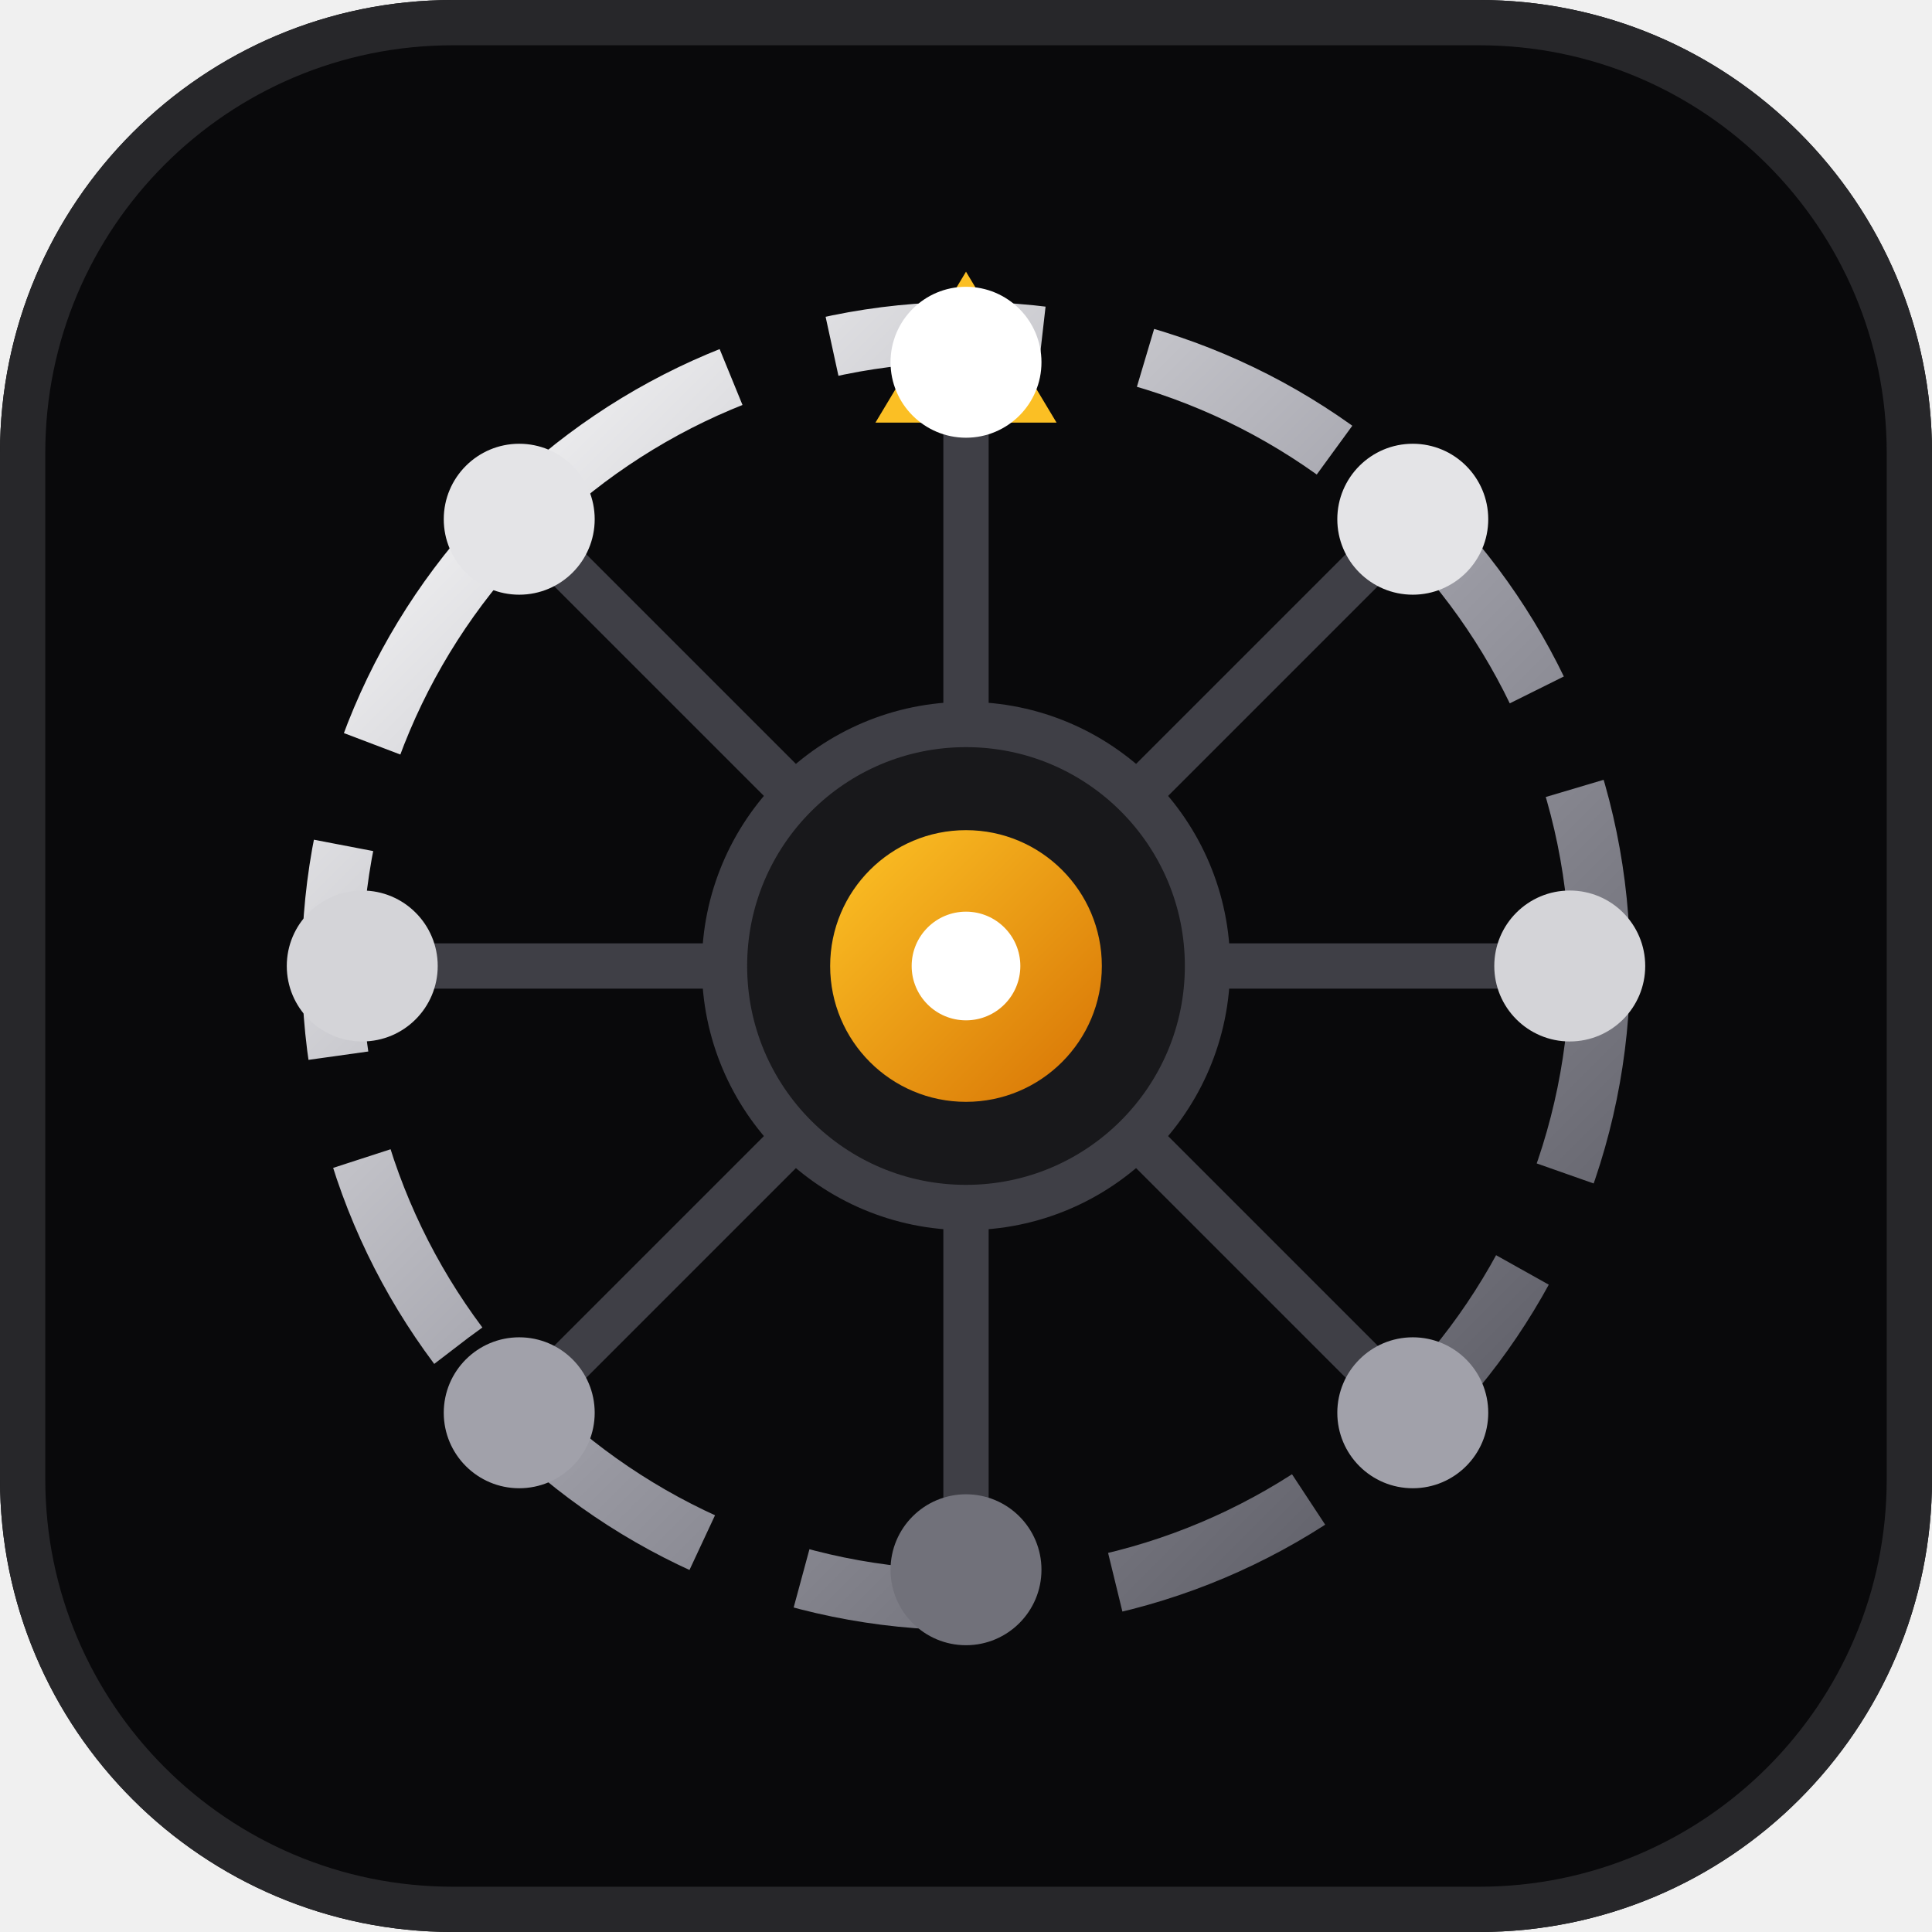
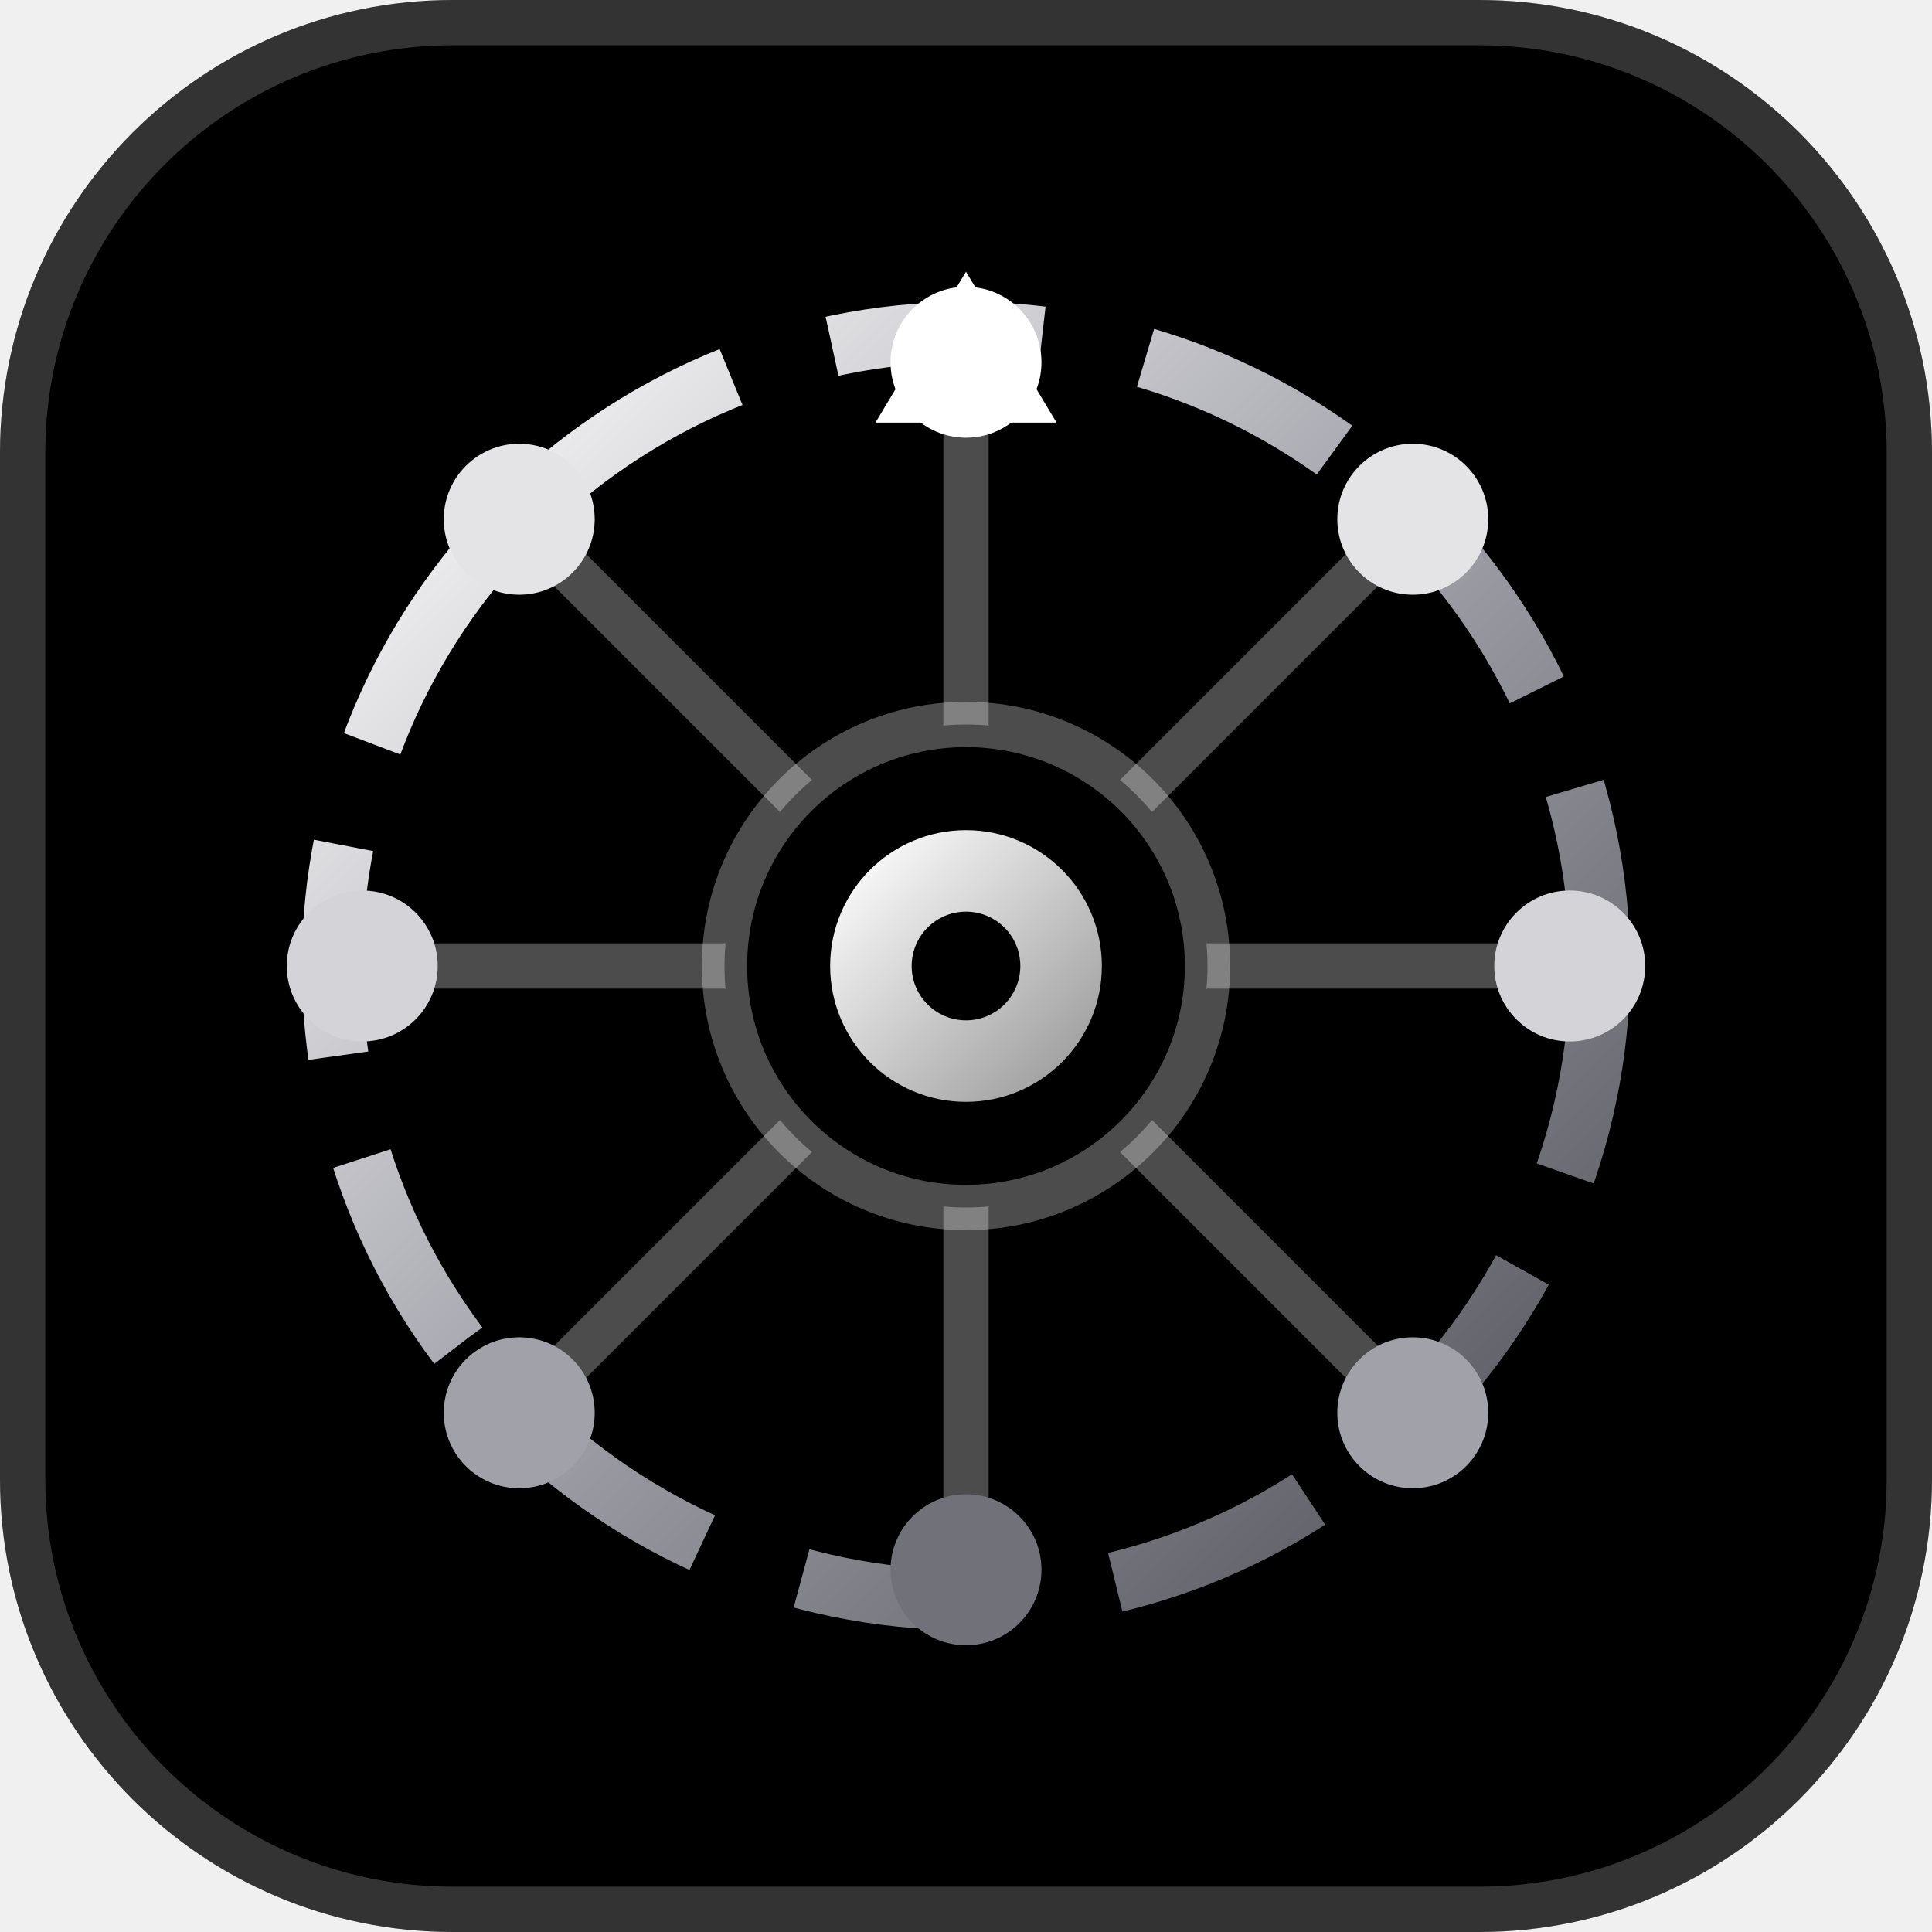
<svg xmlns="http://www.w3.org/2000/svg" viewBox="0 0 64 64" fill="none">
  <defs>
    <linearGradient id="hubGrad" x1="28" y1="28" x2="36" y2="36" gradientUnits="userSpaceOnUse">
-       <stop offset="0%" stop-color="#fbbf24" />
-       <stop offset="100%" stop-color="#d97706" />
+       <stop offset="0%" stop-color="#ffffff" />
+       <stop offset="100%" stop-color="#999999" />
    </linearGradient>
    <linearGradient id="ringGrad" x1="12" y1="12" x2="52" y2="52" gradientUnits="userSpaceOnUse">
      <stop offset="0%" stop-color="#ffffff" />
      <stop offset="50%" stop-color="#a1a1aa" />
      <stop offset="100%" stop-color="#52525b" />
    </linearGradient>
  </defs>
-   <rect width="64" height="64" rx="15" fill="#09090b" />
-   <rect x="0.75" y="0.75" width="62.5" height="62.5" rx="14.25" stroke="#27272a" stroke-width="1.5" />
+   <rect width="64" height="64" rx="15" fill="#000000" />
+   <rect x="0.75" y="0.75" width="62.5" height="62.5" rx="14.25" stroke="#ffffff" stroke-opacity="0.2" stroke-width="1.5" />
  <circle cx="32" cy="32" r="21" stroke="url(#ringGrad)" stroke-width="2" stroke-dasharray="7 3.5" />
-   <line x1="32" y1="13" x2="32" y2="51" stroke="#3f3f46" stroke-width="1.5" />
-   <line x1="13" y1="32" x2="51" y2="32" stroke="#3f3f46" stroke-width="1.5" />
-   <line x1="18.5" y1="18.5" x2="45.5" y2="45.5" stroke="#3f3f46" stroke-width="1.5" />
-   <line x1="45.5" y1="18.5" x2="18.5" y2="45.5" stroke="#3f3f46" stroke-width="1.5" />
-   <polygon points="32,9 35,14 29,14" fill="#fbbf24" />
+   <line x1="32" y1="13" x2="32" y2="51" stroke="#ffffff" stroke-opacity="0.3" stroke-width="1.5" />
+   <line x1="13" y1="32" x2="51" y2="32" stroke="#ffffff" stroke-opacity="0.3" stroke-width="1.5" />
+   <line x1="18.5" y1="18.5" x2="45.5" y2="45.5" stroke="#ffffff" stroke-opacity="0.3" stroke-width="1.5" />
+   <line x1="45.5" y1="18.5" x2="18.5" y2="45.5" stroke="#ffffff" stroke-opacity="0.3" stroke-width="1.5" />
+   <polygon points="32,9 35,14 29,14" fill="#ffffff" />
  <circle cx="32" cy="12" r="2.5" fill="#ffffff" />
  <circle cx="46.8" cy="17.2" r="2.5" fill="#e4e4e7" />
  <circle cx="52" cy="32" r="2.5" fill="#d4d4d8" />
  <circle cx="46.8" cy="46.8" r="2.5" fill="#a1a1aa" />
  <circle cx="32" cy="52" r="2.5" fill="#71717a" />
  <circle cx="17.2" cy="46.8" r="2.5" fill="#a1a1aa" />
  <circle cx="12" cy="32" r="2.5" fill="#d4d4d8" />
  <circle cx="17.2" cy="17.2" r="2.5" fill="#e4e4e7" />
-   <circle cx="32" cy="32" r="8" fill="#18181b" stroke="#3f3f46" stroke-width="1.5" />
+   <circle cx="32" cy="32" r="8" fill="#000000" stroke="#ffffff" stroke-opacity="0.3" stroke-width="1.5" />
  <circle cx="32" cy="32" r="4.5" fill="url(#hubGrad)" />
-   <circle cx="32" cy="32" r="1.8" fill="#ffffff" />
+   <circle cx="32" cy="32" r="1.8" fill="#000000" />
</svg>
